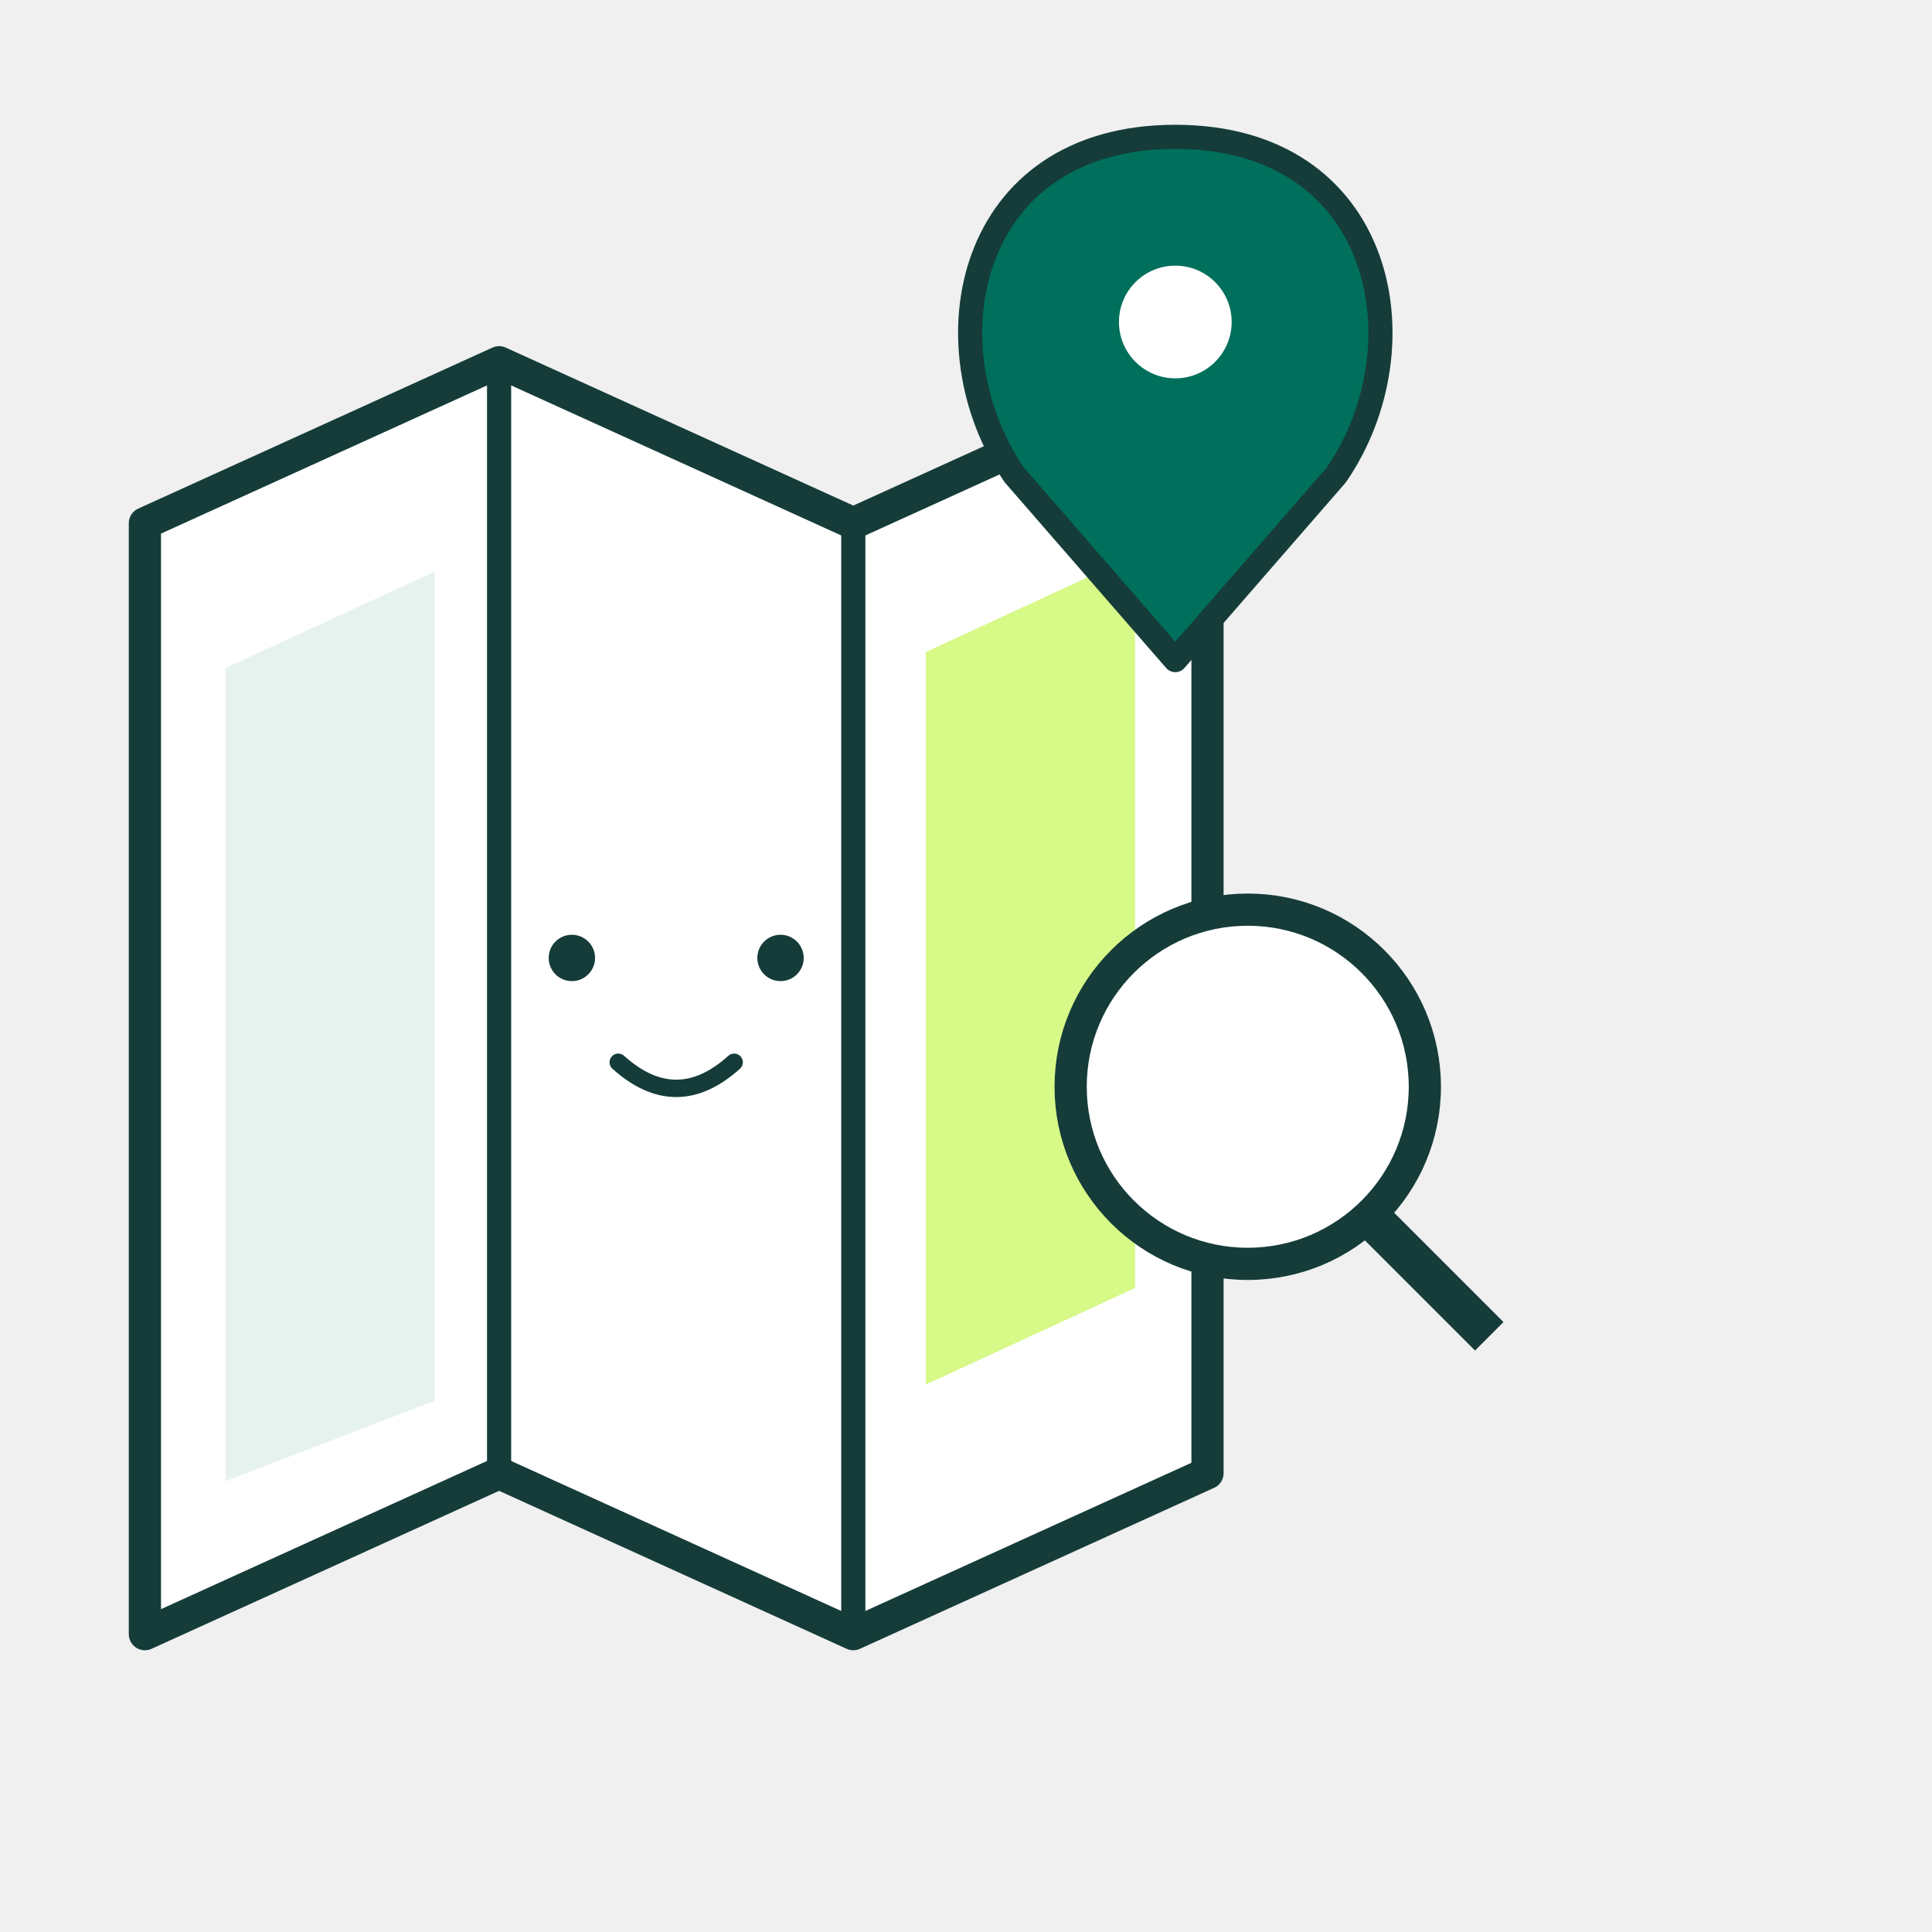
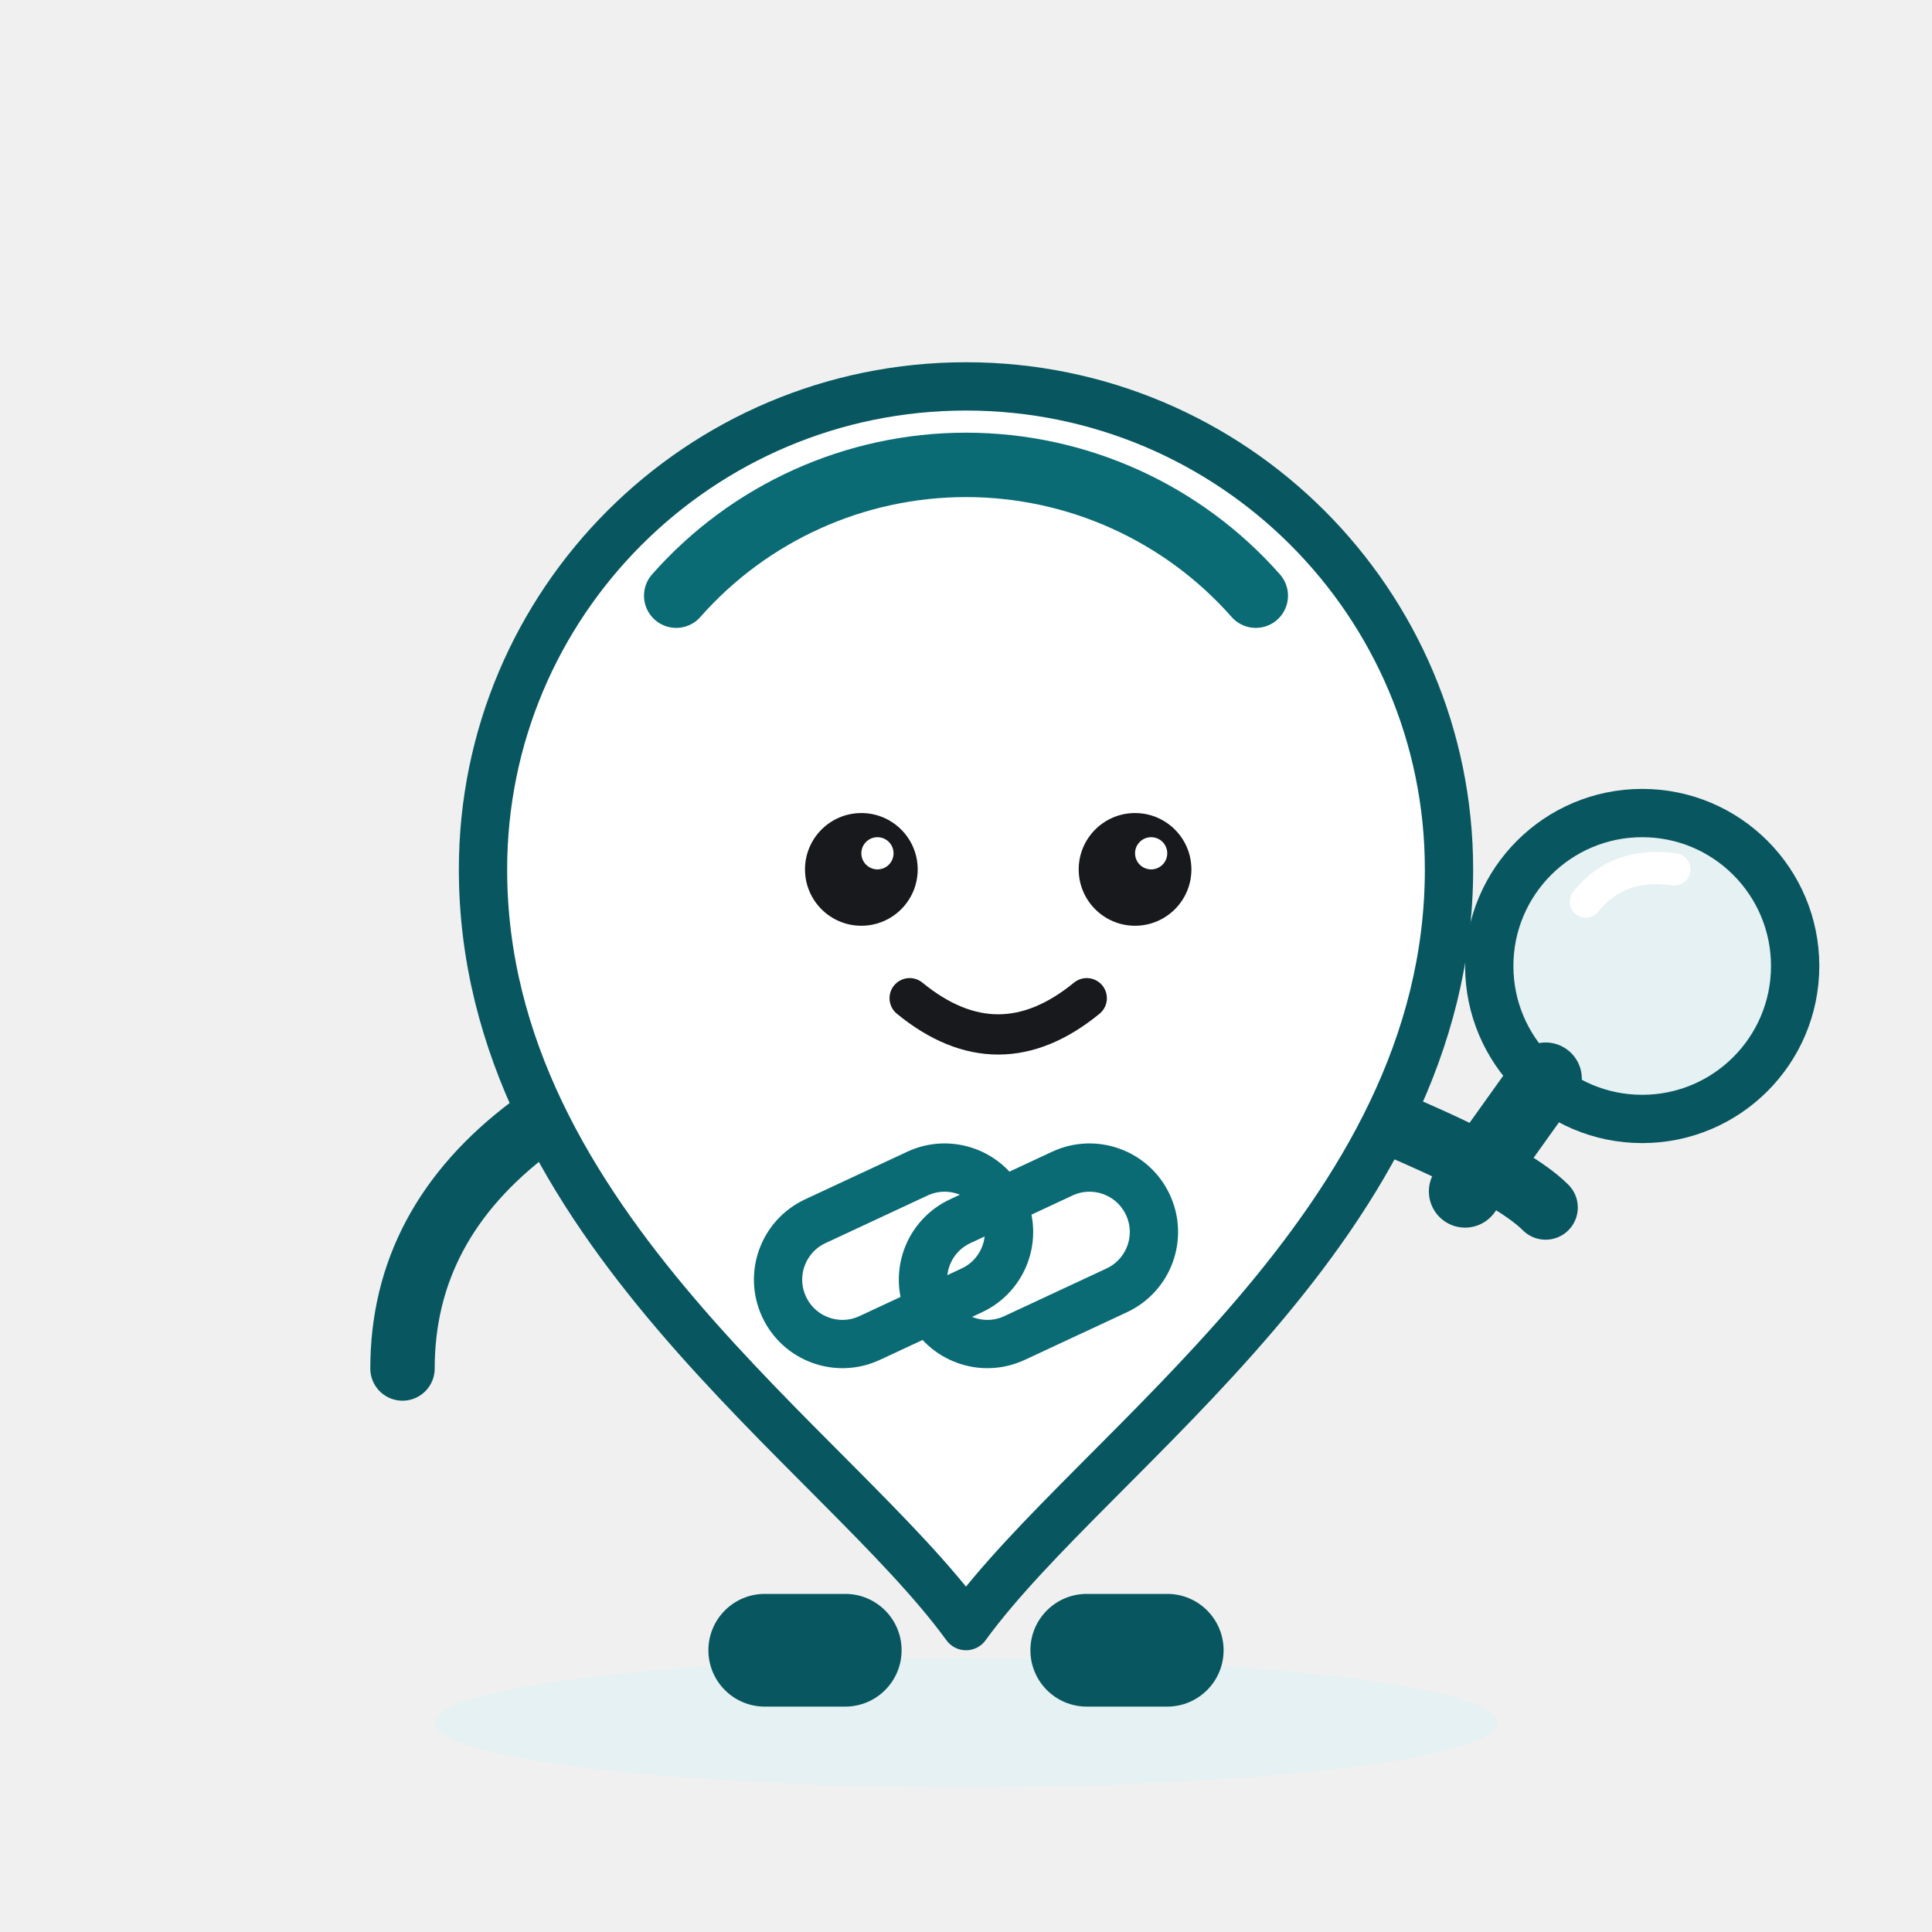
- <svg xmlns="http://www.w3.org/2000/svg" width="240" height="240" viewBox="0 0 240 240">
-   <path d="M 18 65 L 62 45 L 106 65 L 150 45 L 150 183 L 106 203 L 62 183 L 18 203 Z" fill="#ffffff" stroke="#153c39" stroke-width="4" stroke-linecap="round" stroke-linejoin="round" />
-   <path d="M 62 45 L 62 183 M 106 65 L 106 203" fill="none" stroke="#153c39" stroke-width="3" stroke-linecap="round" stroke-linejoin="round" />
-   <path d="M 28 83 L 54 71 L 54 174 L 28 184 Z" fill="#e6f2ed" />
-   <path d="M 115 81 L 141 69 L 141 160 L 115 172 Z" fill="#d7f988" />
-   <circle cx="71.04" cy="119" r="2.88" fill="#153c39" />
-   <circle cx="96.96" cy="119" r="2.88" fill="#153c39" />
-   <path d="M 76.8 131.96 Q 84 138.44 91.2 131.96" fill="none" stroke="#153c39" stroke-width="2.16" stroke-linecap="round" stroke-linejoin="round" />
-   <path d="M 146 17 C 120 17 115 43 126 59 L 146 82 L 166 59 C 177 43 172 17 146 17 Z" fill="#006f5b" stroke="#153c39" stroke-width="3" stroke-linecap="round" stroke-linejoin="round" />
-   <circle cx="146" cy="40" r="7" fill="#ffffff" />
-   <circle cx="155" cy="135" r="22" fill="#ffffff" stroke="#153c39" stroke-width="4" />
-   <line x1="170" y1="151" x2="185" y2="166" stroke="#153c39" stroke-width="5" />
+ <svg xmlns="http://www.w3.org/2000/svg" width="240" height="240" viewBox="0 0 240 240" role="img" aria-label="이음 찾기: 돋보기로 동네를 찾는다">
+   <ellipse cx="120" cy="214" rx="66" ry="8" fill="#e5f1f2" />
+   <rect x="88" y="198" width="24" height="14" rx="7" fill="#085760" />
+   <rect x="128" y="198" width="24" height="14" rx="7" fill="#085760" />
+   <path d="M66 140 Q50 152 50 170" fill="none" stroke="#085760" stroke-width="8" stroke-linecap="round" stroke-linejoin="round" />
+   <path d="M174 140 Q188 146 192 150" fill="none" stroke="#085760" stroke-width="8" stroke-linecap="round" stroke-linejoin="round" />
+   <path d="M120 202 C104 180 60 152 60 108 A60 60 0 0 1 180 108 C180 152 136 180 120 202 Z" fill="#ffffff" stroke="#085760" stroke-width="6" stroke-linecap="round" stroke-linejoin="round" />
+   <path d="M84 74 A48 48 0 0 1 156 74" fill="none" stroke="#0b6b75" stroke-width="8" stroke-linecap="round" stroke-linejoin="round" />
+   <circle cx="107" cy="108" r="7" fill="#17191c" />
+   <circle cx="141" cy="108" r="7" fill="#17191c" />
+   <circle cx="109" cy="106" r="2" fill="#ffffff" />
+   <circle cx="143" cy="106" r="2" fill="#ffffff" />
+   <path d="M113 124 Q124 133 135 124" fill="none" stroke="#17191c" stroke-width="5" stroke-linecap="round" stroke-linejoin="round" />
+   <rect x="96" y="148" width="30" height="16" rx="8" fill="none" stroke="#0b6b75" stroke-width="6" transform="rotate(-25 111 156)" />
+   <rect x="114" y="148" width="30" height="16" rx="8" fill="none" stroke="#0b6b75" stroke-width="6" transform="rotate(-25 129 156)" />
+   <circle cx="204" cy="120" r="19" fill="#e5f1f2" stroke="#085760" stroke-width="6" />
+   <path d="M192 134 L182 148" fill="none" stroke="#085760" stroke-width="9" stroke-linecap="round" stroke-linejoin="round" />
+   <path d="M197 112 Q201 107 208 108" fill="none" stroke="#ffffff" stroke-width="4" stroke-linecap="round" stroke-linejoin="round" />
</svg>
